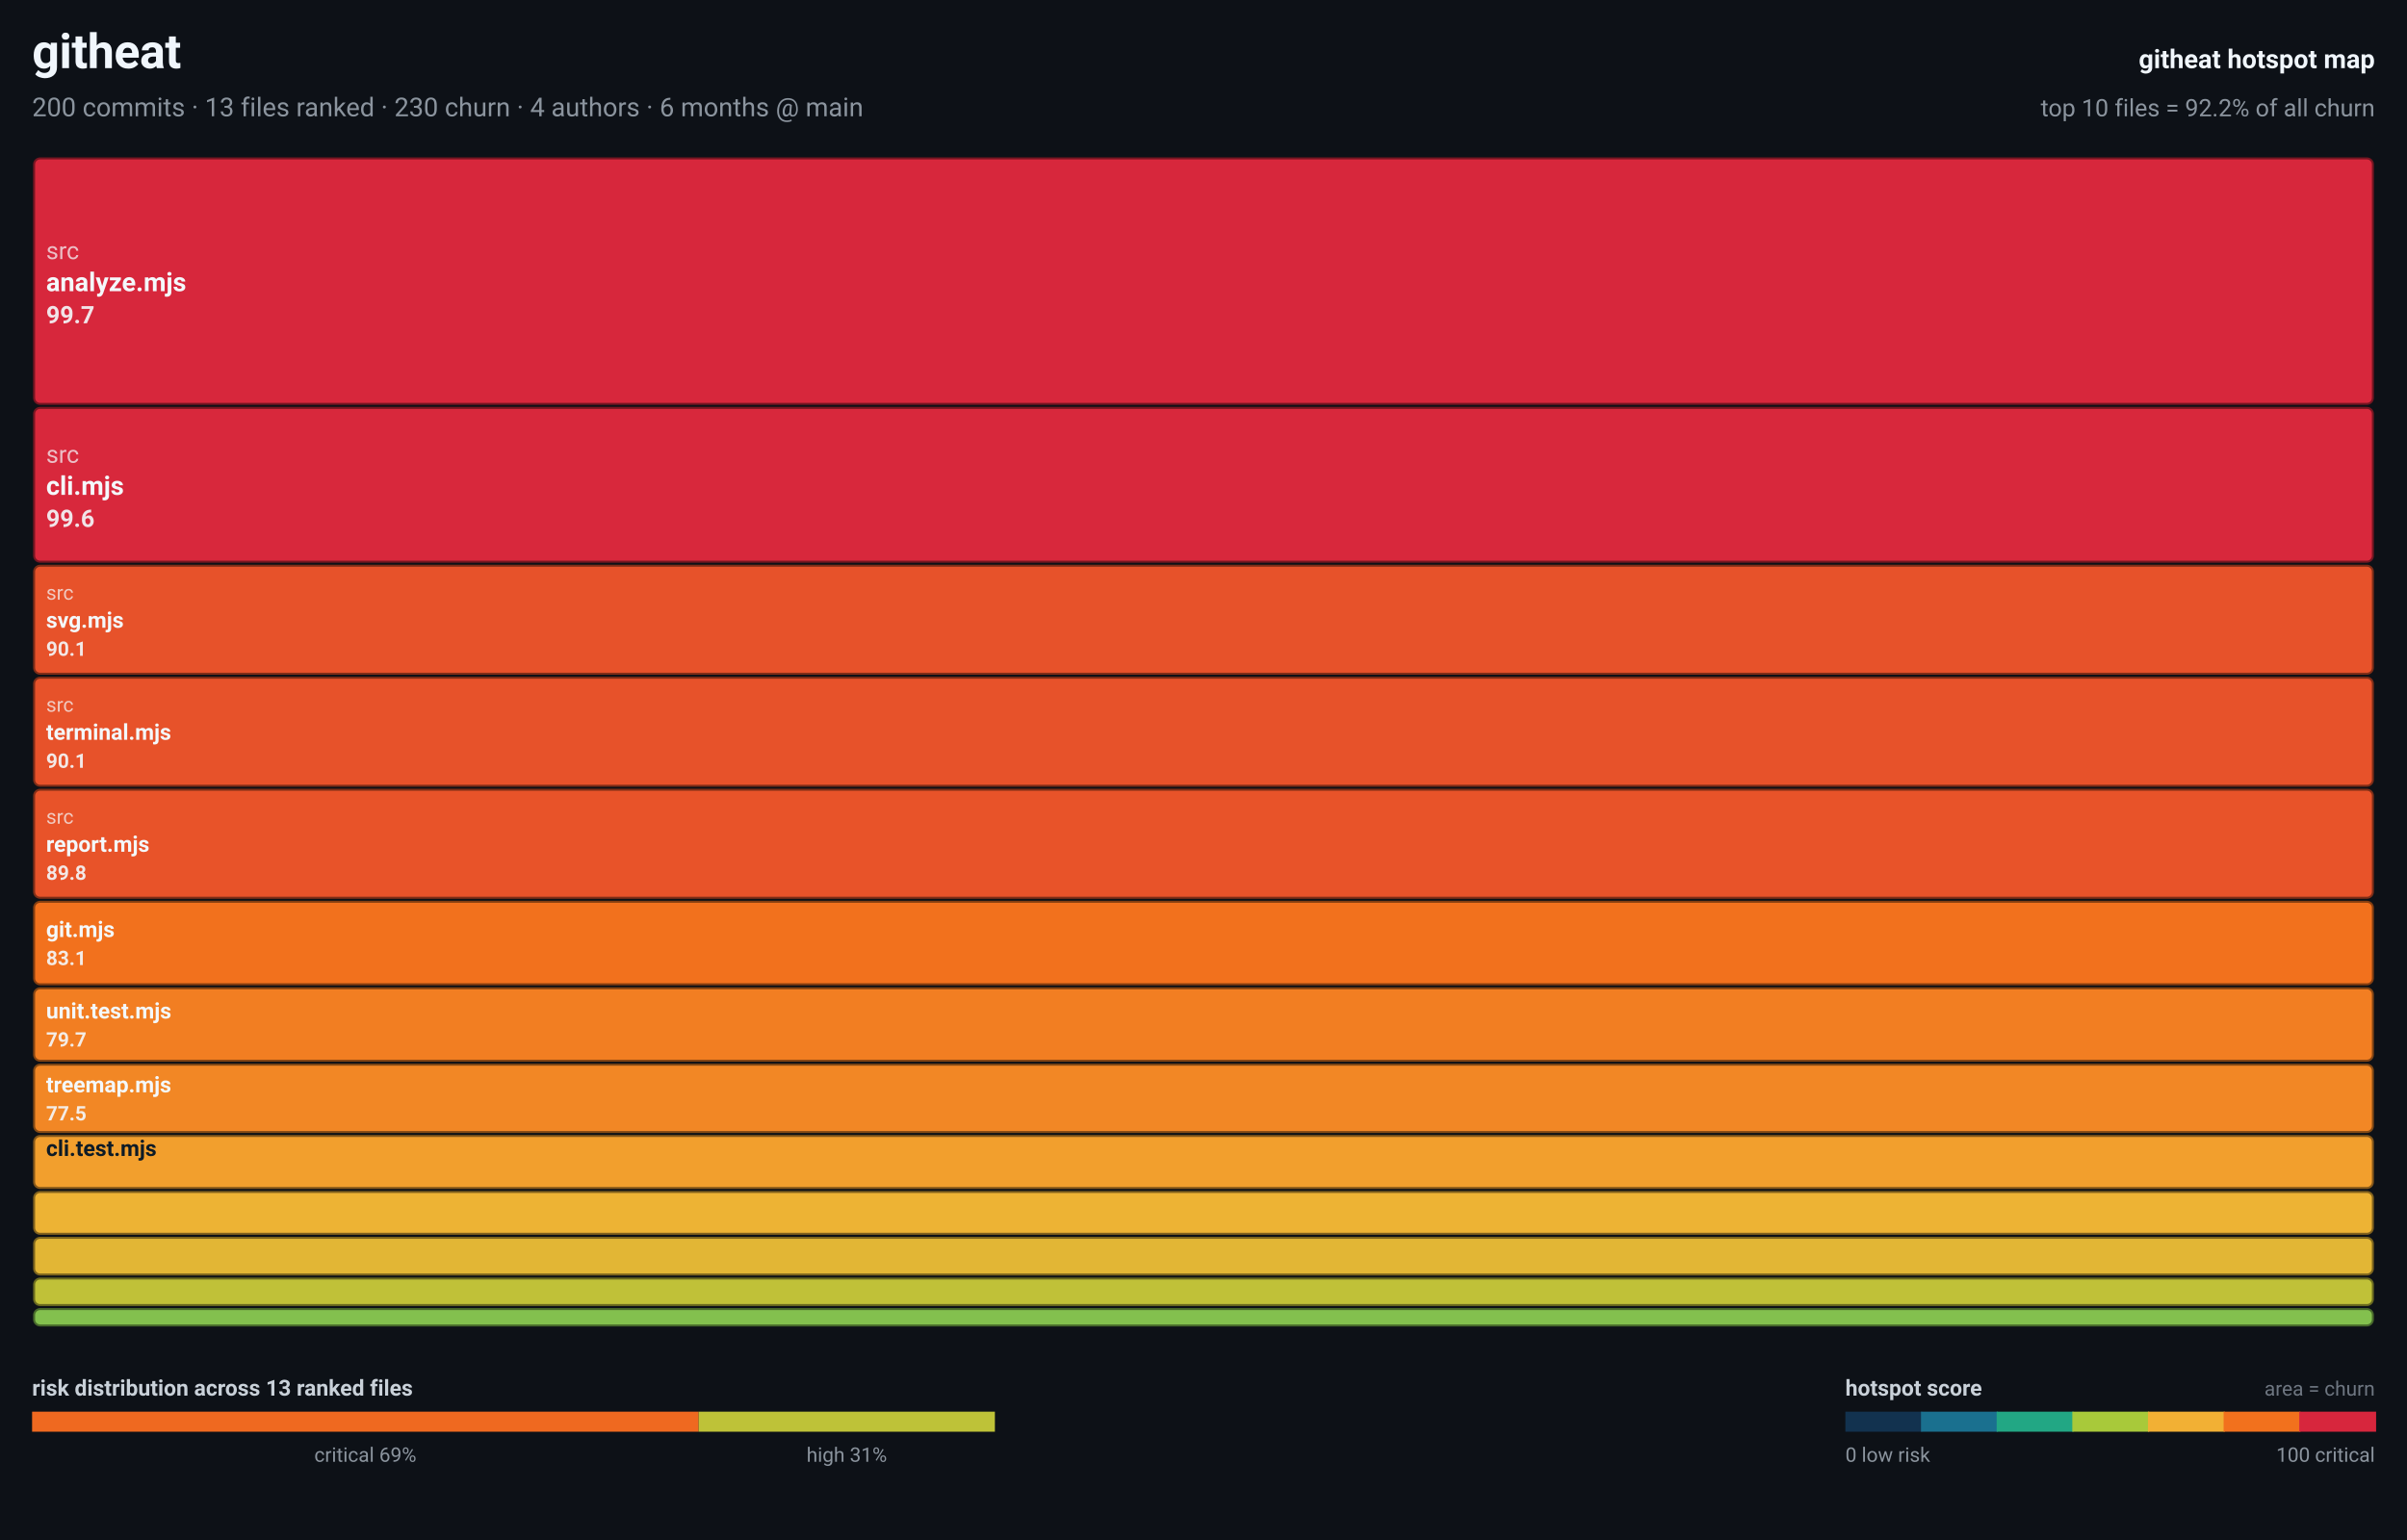
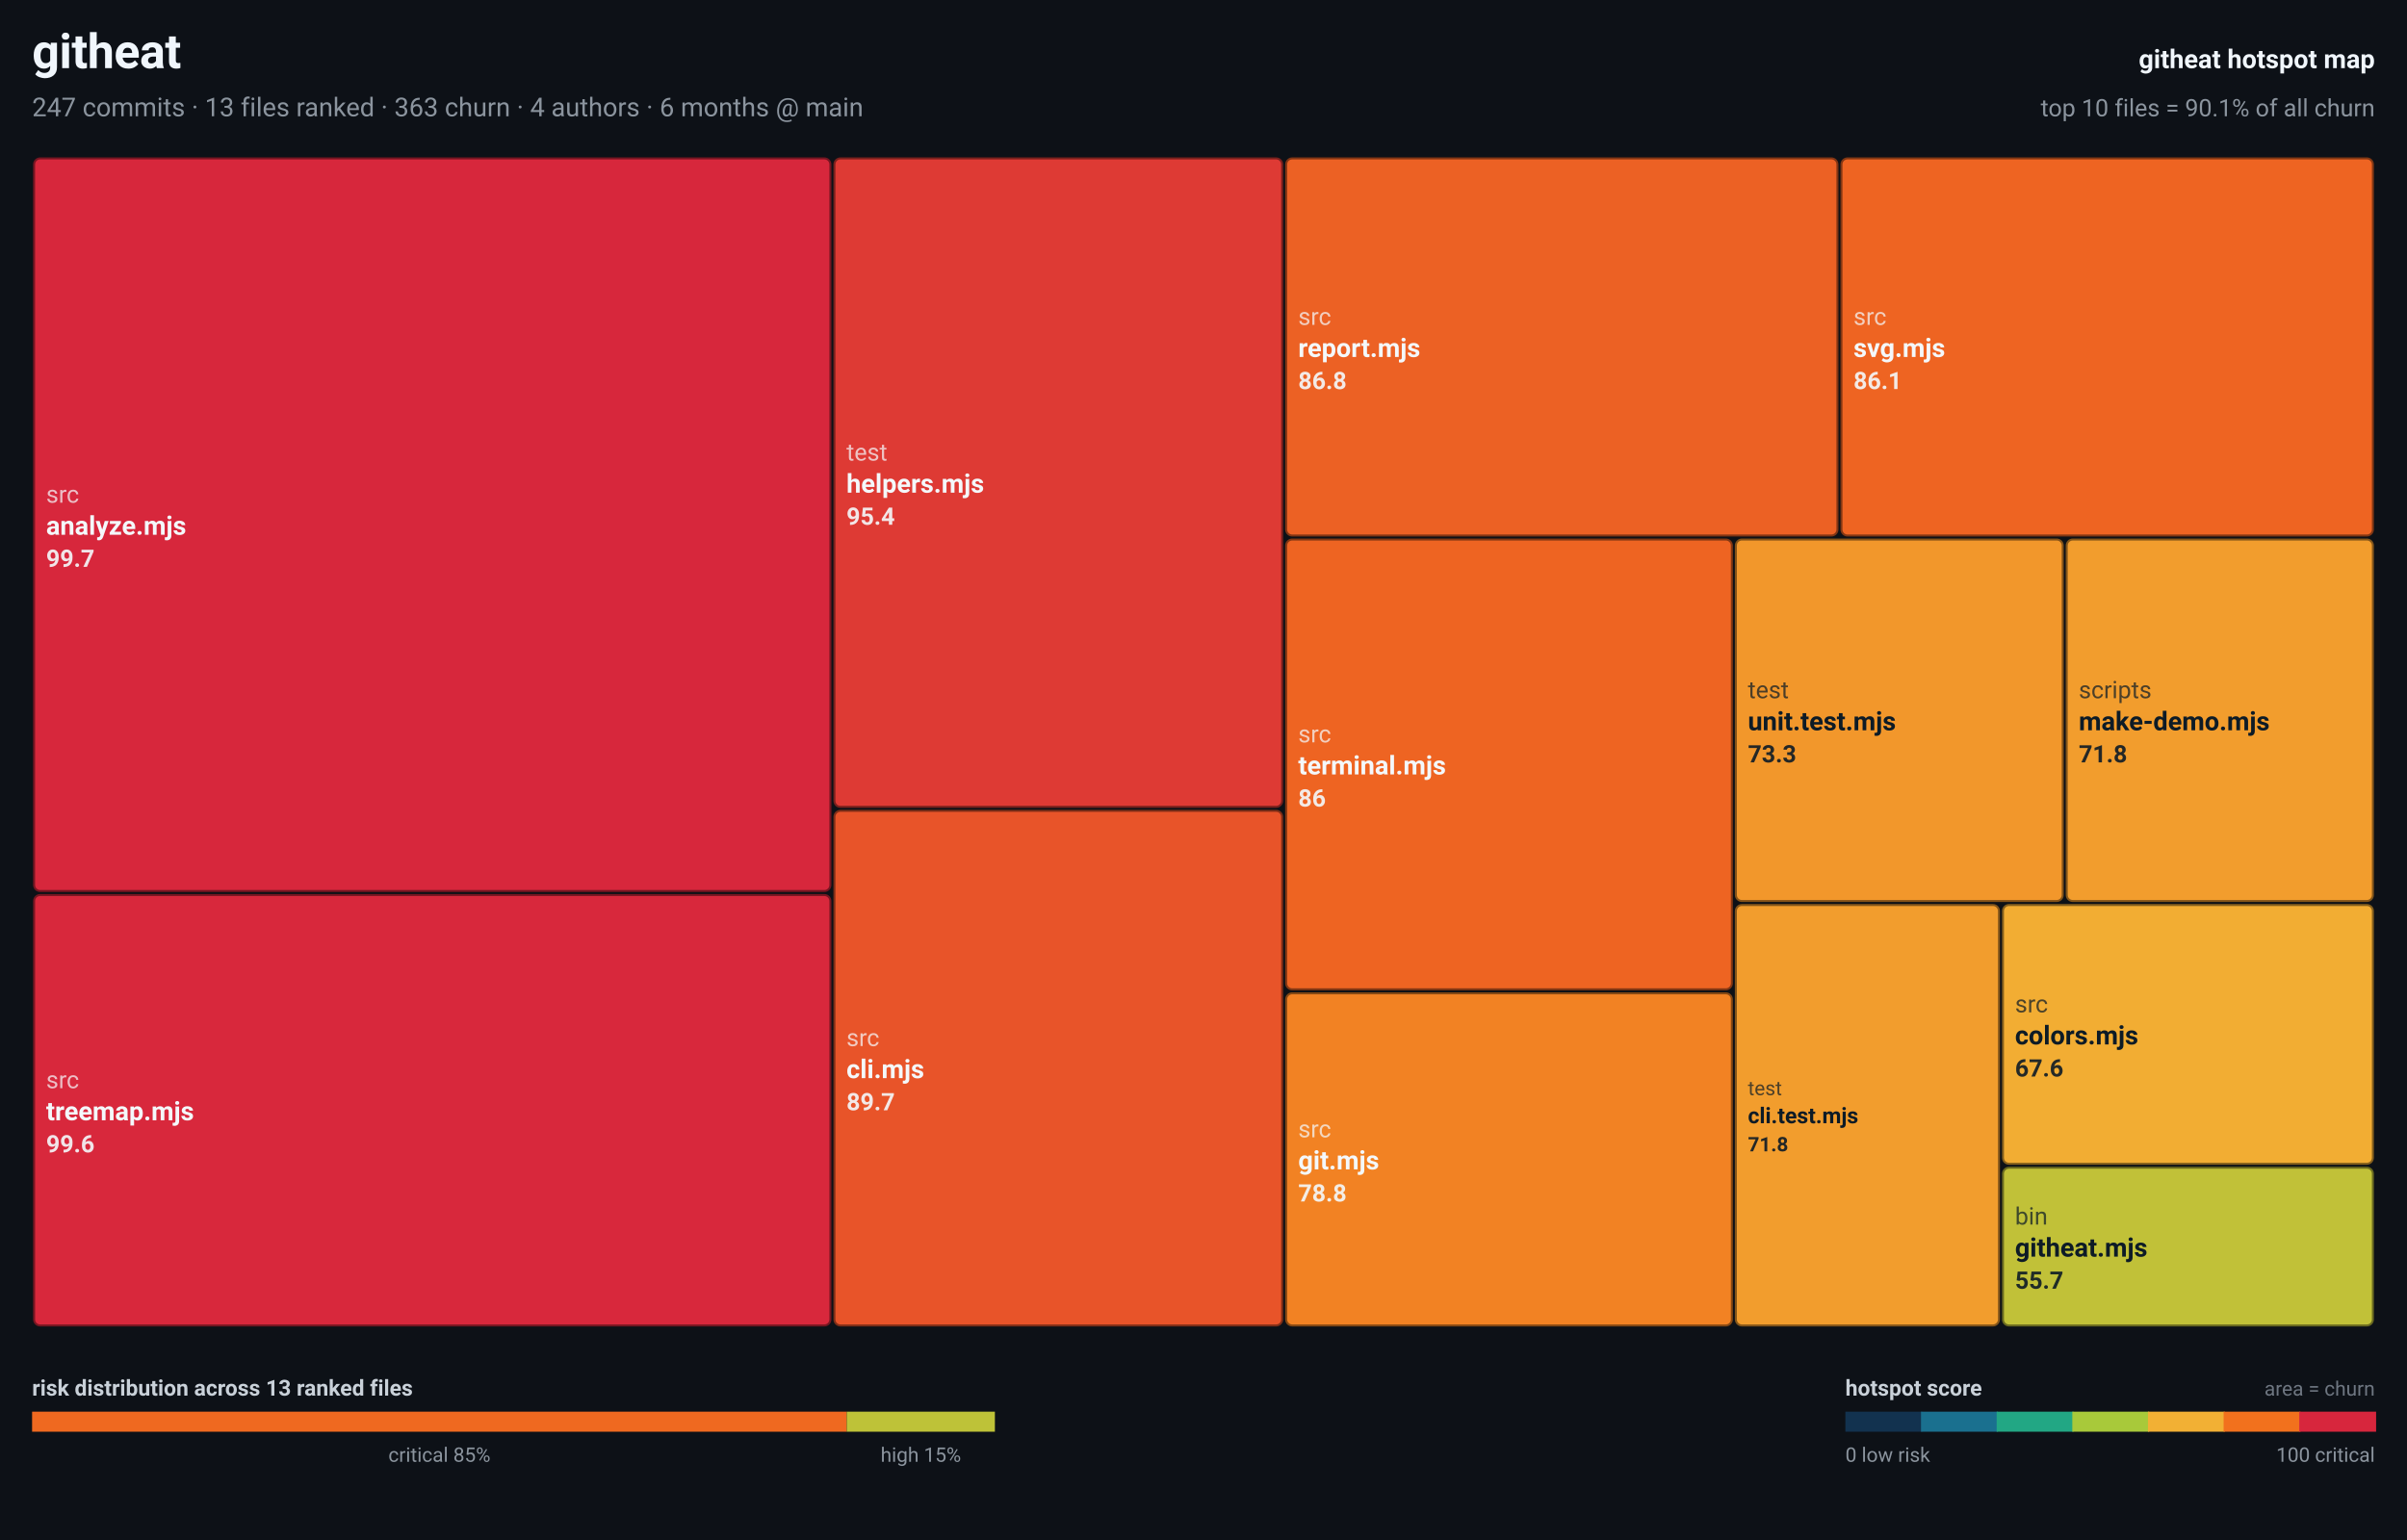
<svg xmlns="http://www.w3.org/2000/svg" width="1200" height="768" viewBox="0 0 1200 768" role="img" aria-label="githeat hotspot heatmap" font-family="ui-sans-serif, -apple-system, 'Segoe UI', Roboto, Helvetica, Arial, 'Microsoft YaHei', 'Noto Sans CJK SC', sans-serif">
  <rect width="1200" height="768" fill="#0d1117" />
  <text x="16" y="34" fill="#f0f6fc" font-size="24" font-weight="700" letter-spacing="-0.2">githeat</text>
-   <text x="16" y="58" fill="#8b949e" font-size="13">200 commits · 13 files ranked · 230 churn · 4 authors · 6 months @ main</text>
+   <text x="16" y="58" fill="#8b949e" font-size="13">247 commits · 13 files ranked · 363 churn · 4 authors · 6 months @ main</text>
  <text x="1184" y="34" fill="#f0f6fc" font-size="13" font-weight="600" text-anchor="end">githeat hotspot map</text>
-   <text x="1184" y="58" fill="#8b949e" font-size="12" text-anchor="end">top 10 files = 92.2% of all churn</text>
+   <text x="1184" y="58" fill="#8b949e" font-size="12" text-anchor="end">top 10 files = 90.1% of all churn</text>
  <g>
-     <rect x="17" y="79" width="1166" height="122.42" rx="3" fill="#d7273c" stroke="#761521" stroke-width="1" />
-     <text x="23" y="129.21" fill="#f4f8fb" font-size="12" font-weight="400" opacity="0.72">src</text>
-     <text x="23" y="145.21" fill="#f4f8fb" font-size="13" font-weight="600" opacity="1">analyze.mjs</text>
-     <text x="23" y="161.21" fill="#f4f8fb" font-size="12" font-weight="700" opacity="0.9">99.7</text>
+     <rect x="17" y="79" width="396.99" height="365.35" rx="3" fill="#d7273c" stroke="#761521" stroke-width="1" />
+     <text x="23" y="250.68" fill="#f4f8fb" font-size="12" font-weight="400" opacity="0.72">src</text>
+     <text x="23" y="266.68" fill="#f4f8fb" font-size="13" font-weight="600" opacity="1">analyze.mjs</text>
+     <text x="23" y="282.68" fill="#f4f8fb" font-size="12" font-weight="700" opacity="0.9">99.7</text>
  </g>
  <g>
-     <rect x="17" y="203.42" width="1166" height="76.71" rx="3" fill="#d8283c" stroke="#771621" stroke-width="1" />
-     <text x="23" y="230.77" fill="#f4f8fb" font-size="12" font-weight="400" opacity="0.72">src</text>
-     <text x="23" y="246.77" fill="#f4f8fb" font-size="13" font-weight="600" opacity="1">cli.mjs</text>
-     <text x="23" y="262.77" fill="#f4f8fb" font-size="12" font-weight="700" opacity="0.9">99.6</text>
+     <rect x="17" y="446.35" width="396.99" height="214.65" rx="3" fill="#d8283c" stroke="#771621" stroke-width="1" />
+     <text x="23" y="542.68" fill="#f4f8fb" font-size="12" font-weight="400" opacity="0.72">src</text>
+     <text x="23" y="558.68" fill="#f4f8fb" font-size="13" font-weight="600" opacity="1">treemap.mjs</text>
+     <text x="23" y="574.68" fill="#f4f8fb" font-size="12" font-weight="700" opacity="0.9">99.6</text>
  </g>
  <g>
-     <rect x="17" y="282.13" width="1166" height="53.86" rx="3" fill="#e7522a" stroke="#7f2d17" stroke-width="1" />
-     <text x="23" y="299.06" fill="#f4f8fb" font-size="10" font-weight="400" opacity="0.72">src</text>
-     <text x="23" y="313.06" fill="#f4f8fb" font-size="11" font-weight="600" opacity="1">svg.mjs</text>
-     <text x="23" y="327.06" fill="#f4f8fb" font-size="10" font-weight="700" opacity="0.9">90.1</text>
+     <rect x="415.99" y="79" width="223.23" height="323.37" rx="3" fill="#de3a34" stroke="#7a201d" stroke-width="1" />
+     <text x="421.99" y="229.69" fill="#f4f8fb" font-size="12" font-weight="400" opacity="0.72">test</text>
+     <text x="421.99" y="245.69" fill="#f4f8fb" font-size="13" font-weight="600" opacity="1">helpers.mjs</text>
+     <text x="421.99" y="261.69" fill="#f4f8fb" font-size="12" font-weight="700" opacity="0.9">95.4</text>
  </g>
  <g>
-     <rect x="17" y="337.99" width="1166" height="53.86" rx="3" fill="#e7522a" stroke="#7f2d17" stroke-width="1" />
-     <text x="23" y="354.92" fill="#f4f8fb" font-size="10" font-weight="400" opacity="0.72">src</text>
-     <text x="23" y="368.92" fill="#f4f8fb" font-size="11" font-weight="600" opacity="1">terminal.mjs</text>
-     <text x="23" y="382.92" fill="#f4f8fb" font-size="10" font-weight="700" opacity="0.9">90.1</text>
+     <rect x="415.99" y="404.37" width="223.23" height="256.63" rx="3" fill="#e85429" stroke="#802e17" stroke-width="1" />
+     <text x="421.99" y="521.68" fill="#f4f8fb" font-size="12" font-weight="400" opacity="0.72">src</text>
+     <text x="421.99" y="537.68" fill="#f4f8fb" font-size="13" font-weight="600" opacity="1">cli.mjs</text>
+     <text x="421.99" y="553.68" fill="#f4f8fb" font-size="12" font-weight="700" opacity="0.9">89.7</text>
  </g>
  <g>
-     <rect x="17" y="393.85" width="1166" height="53.86" rx="3" fill="#e85329" stroke="#802e17" stroke-width="1" />
-     <text x="23" y="410.78" fill="#f4f8fb" font-size="10" font-weight="400" opacity="0.72">src</text>
-     <text x="23" y="424.78" fill="#f4f8fb" font-size="11" font-weight="600" opacity="1">report.mjs</text>
-     <text x="23" y="438.78" fill="#f4f8fb" font-size="10" font-weight="700" opacity="0.9">89.8</text>
+     <rect x="641.22" y="79" width="274.83" height="188.06" rx="3" fill="#ec6124" stroke="#823514" stroke-width="1" />
+     <text x="647.22" y="162.03" fill="#f4f8fb" font-size="12" font-weight="400" opacity="0.72">src</text>
+     <text x="647.22" y="178.03" fill="#f4f8fb" font-size="13" font-weight="600" opacity="1">report.mjs</text>
+     <text x="647.22" y="194.03" fill="#f4f8fb" font-size="12" font-weight="700" opacity="0.9">86.8</text>
  </g>
  <g>
-     <rect x="17" y="449.71" width="1166" height="41.17" rx="3" fill="#f2711d" stroke="#853e10" stroke-width="1" />
-     <text x="23" y="467.29" fill="#f4f8fb" font-size="11" font-weight="600" opacity="1">git.mjs</text>
-     <text x="23" y="481.29" fill="#f4f8fb" font-size="10" font-weight="700" opacity="0.9">83.1</text>
+     <rect x="918.05" y="79" width="264.95" height="188.06" rx="3" fill="#ee6422" stroke="#833713" stroke-width="1" />
+     <text x="924.05" y="162.03" fill="#f4f8fb" font-size="12" font-weight="400" opacity="0.72">src</text>
+     <text x="924.05" y="178.03" fill="#f4f8fb" font-size="13" font-weight="600" opacity="1">svg.mjs</text>
+     <text x="924.05" y="194.03" fill="#f4f8fb" font-size="12" font-weight="700" opacity="0.9">86.1</text>
  </g>
  <g>
-     <rect x="17" y="492.88" width="1166" height="36.09" rx="3" fill="#f27e22" stroke="#854513" stroke-width="1" />
-     <text x="23" y="507.93" fill="#f4f8fb" font-size="11" font-weight="600" opacity="1">unit.test.mjs</text>
-     <text x="23" y="521.92" fill="#f4f8fb" font-size="10" font-weight="700" opacity="0.9">79.7</text>
+     <rect x="641.22" y="269.06" width="222.19" height="224.31" rx="3" fill="#ee6422" stroke="#833713" stroke-width="1" />
+     <text x="647.22" y="370.22" fill="#f4f8fb" font-size="12" font-weight="400" opacity="0.72">src</text>
+     <text x="647.22" y="386.22" fill="#f4f8fb" font-size="13" font-weight="600" opacity="1">terminal.mjs</text>
+     <text x="647.22" y="402.22" fill="#f4f8fb" font-size="12" font-weight="700" opacity="0.9">86</text>
  </g>
  <g>
-     <rect x="17" y="530.97" width="1166" height="33.55" rx="3" fill="#f28725" stroke="#854a14" stroke-width="1" />
-     <text x="23" y="544.75" fill="#f4f8fb" font-size="11" font-weight="600" opacity="1">treemap.mjs</text>
-     <text x="23" y="558.75" fill="#f4f8fb" font-size="10" font-weight="700" opacity="0.9">77.5</text>
+     <rect x="641.22" y="495.37" width="222.19" height="165.63" rx="3" fill="#f28223" stroke="#854813" stroke-width="1" />
+     <text x="647.22" y="567.18" fill="#f4f8fb" font-size="12" font-weight="400" opacity="0.72">src</text>
+     <text x="647.22" y="583.18" fill="#f4f8fb" font-size="13" font-weight="600" opacity="1">git.mjs</text>
+     <text x="647.22" y="599.18" fill="#f4f8fb" font-size="12" font-weight="700" opacity="0.9">78.8</text>
  </g>
  <g>
-     <rect x="17" y="566.51" width="1166" height="25.93" rx="3" fill="#f29f2d" stroke="#855719" stroke-width="1" />
-     <text x="23" y="576.48" fill="#0d1b26" font-size="11" font-weight="600" opacity="1">cli.test.mjs</text>
+     <rect x="865.41" y="269.06" width="162.95" height="180.27" rx="3" fill="#f2972b" stroke="#855318" stroke-width="1" />
+     <text x="871.41" y="348.2" fill="#0d1b26" font-size="12" font-weight="400" opacity="0.72">test</text>
+     <text x="871.41" y="364.2" fill="#0d1b26" font-size="13" font-weight="600" opacity="1">unit.test.mjs</text>
+     <text x="871.41" y="380.2" fill="#0d1b26" font-size="12" font-weight="700" opacity="0.9">73.3</text>
  </g>
  <g>
-     <rect x="17" y="594.44" width="1166" height="20.85" rx="3" fill="#edb334" stroke="#82621d" stroke-width="1" />
+     <rect x="1030.36" y="269.06" width="152.64" height="180.27" rx="3" fill="#f29d2d" stroke="#855619" stroke-width="1" />
+     <text x="1036.36" y="348.2" fill="#0d1b26" font-size="12" font-weight="400" opacity="0.72">scripts</text>
+     <text x="1036.36" y="364.2" fill="#0d1b26" font-size="13" font-weight="600" opacity="1">make-demo.mjs</text>
+     <text x="1036.36" y="380.2" fill="#0d1b26" font-size="12" font-weight="700" opacity="0.9">71.8</text>
  </g>
  <g>
-     <rect x="17" y="617.3" width="1166" height="18.31" rx="3" fill="#e2b635" stroke="#7c641d" stroke-width="1" />
+     <rect x="865.41" y="451.33" width="131.16" height="209.67" rx="3" fill="#f29d2d" stroke="#855619" stroke-width="1" />
+     <text x="871.41" y="546.17" fill="#0d1b26" font-size="10" font-weight="400" opacity="0.72">test</text>
+     <text x="871.41" y="560.17" fill="#0d1b26" font-size="11" font-weight="600" opacity="1">cli.test.mjs</text>
+     <text x="871.41" y="574.17" fill="#0d1b26" font-size="10" font-weight="700" opacity="0.9">71.8</text>
  </g>
  <g>
-     <rect x="17" y="637.61" width="1166" height="13.23" rx="3" fill="#c0c138" stroke="#6a6a1f" stroke-width="1" />
+     <rect x="998.57" y="451.33" width="184.43" height="129.03" rx="3" fill="#f2ad33" stroke="#855f1c" stroke-width="1" />
+     <text x="1004.57" y="504.85" fill="#0d1b26" font-size="12" font-weight="400" opacity="0.72">src</text>
+     <text x="1004.57" y="520.85" fill="#0d1b26" font-size="13" font-weight="600" opacity="1">colors.mjs</text>
+     <text x="1004.57" y="536.85" fill="#0d1b26" font-size="12" font-weight="700" opacity="0.9">67.6</text>
  </g>
  <g>
-     <rect x="17" y="652.84" width="1166" height="8.16" rx="3" fill="#83c04e" stroke="#486a2b" stroke-width="1" />
+     <rect x="998.57" y="582.36" width="184.43" height="78.64" rx="3" fill="#c1c138" stroke="#6a6a1f" stroke-width="1" />
+     <text x="1004.57" y="610.68" fill="#0d1b26" font-size="12" font-weight="400" opacity="0.72">bin</text>
+     <text x="1004.57" y="626.68" fill="#0d1b26" font-size="13" font-weight="600" opacity="1">githeat.mjs</text>
+     <text x="1004.57" y="642.68" fill="#0d1b26" font-size="12" font-weight="700" opacity="0.9">55.7</text>
  </g>
-   <rect x="16" y="704" width="332.31" height="10" fill="#ef6920" />
-   <text x="182.15" y="729" fill="#8b949e" font-size="10" text-anchor="middle">critical 69%</text>
-   <rect x="348.31" y="704" width="147.69" height="10" fill="#bec238" />
-   <text x="422.15" y="729" fill="#8b949e" font-size="10" text-anchor="middle">high 31%</text>
+   <rect x="16" y="704" width="406.15" height="10" fill="#ef6920" />
+   <text x="219.08" y="729" fill="#8b949e" font-size="10" text-anchor="middle">critical 85%</text>
+   <rect x="422.15" y="704" width="73.85" height="10" fill="#bec238" />
+   <text x="459.08" y="729" fill="#8b949e" font-size="10" text-anchor="middle">high 15%</text>
  <text x="16" y="696" fill="#c9d1d9" font-size="11" font-weight="600">risk distribution across 13 ranked files</text>
  <rect x="920" y="704" width="38.31" height="10" fill="#12324f" />
  <rect x="957.71" y="704" width="38.31" height="10" fill="#1a708f" />
  <rect x="995.43" y="704" width="38.31" height="10" fill="#22a784" />
  <rect x="1033.14" y="704" width="38.31" height="10" fill="#a8c93a" />
  <rect x="1070.86" y="704" width="38.31" height="10" fill="#f2b034" />
  <rect x="1108.57" y="704" width="38.31" height="10" fill="#f2711d" />
  <rect x="1146.29" y="704" width="38.31" height="10" fill="#d7263d" />
  <text x="920" y="729" fill="#8b949e" font-size="10">0 low risk</text>
  <text x="1184" y="729" fill="#8b949e" font-size="10" text-anchor="end">100 critical</text>
  <text x="920" y="696" fill="#c9d1d9" font-size="11" font-weight="600">hotspot score</text>
  <text x="1184" y="696" fill="#6e7681" font-size="10" text-anchor="end">area = churn</text>
</svg>
